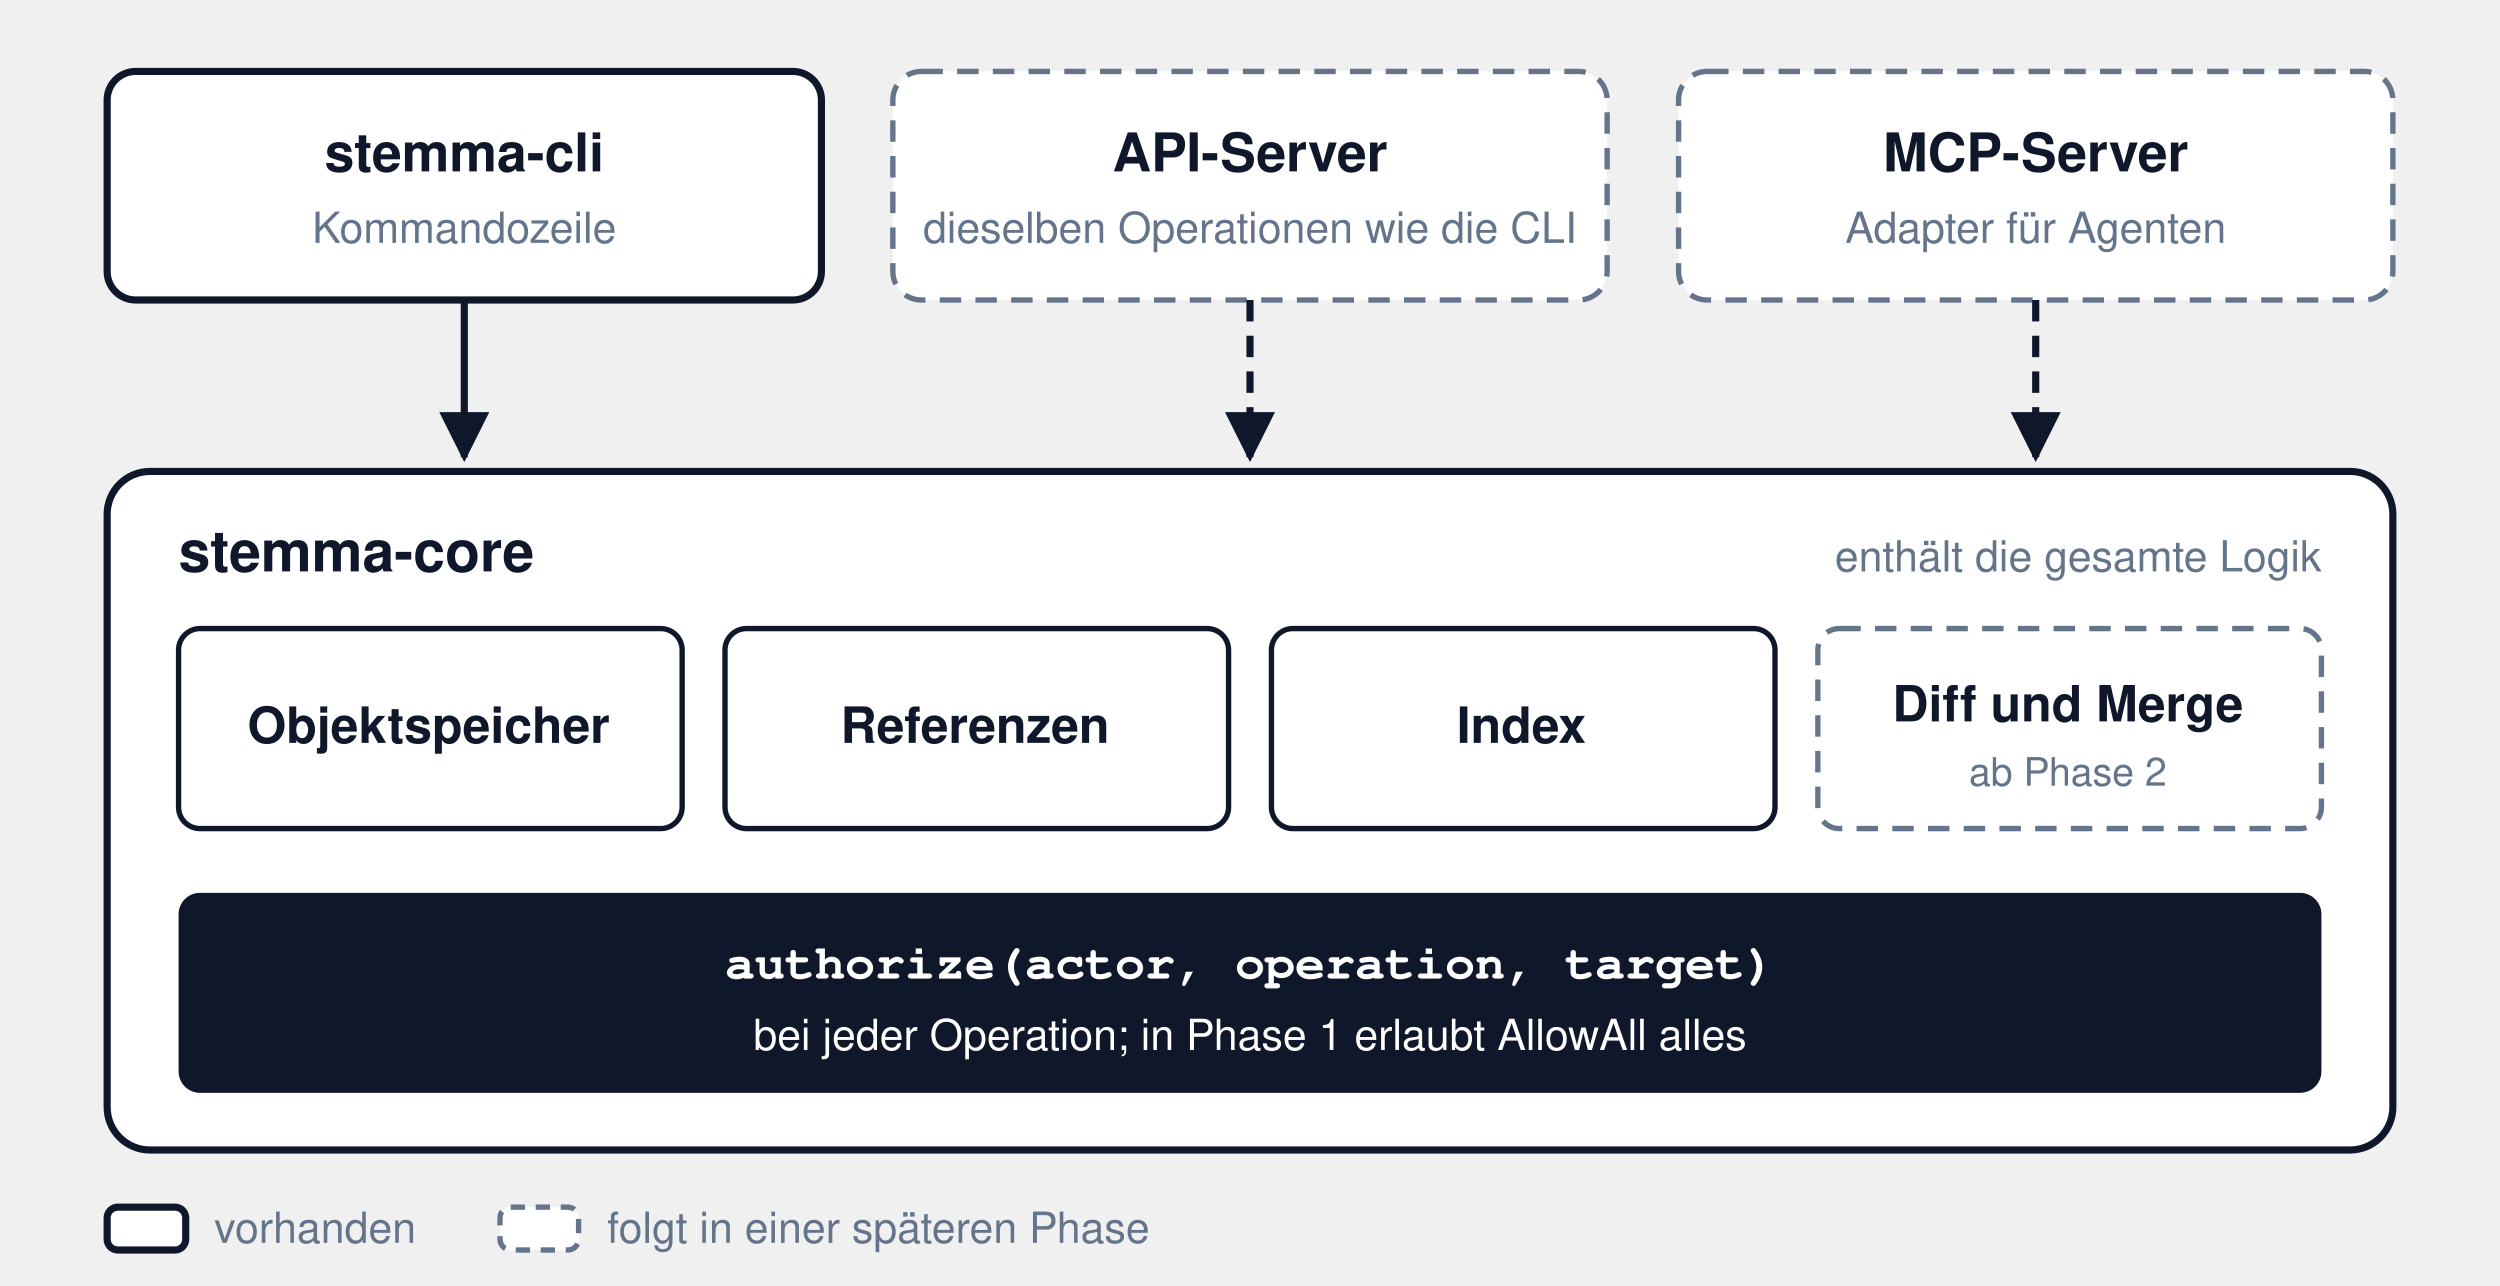
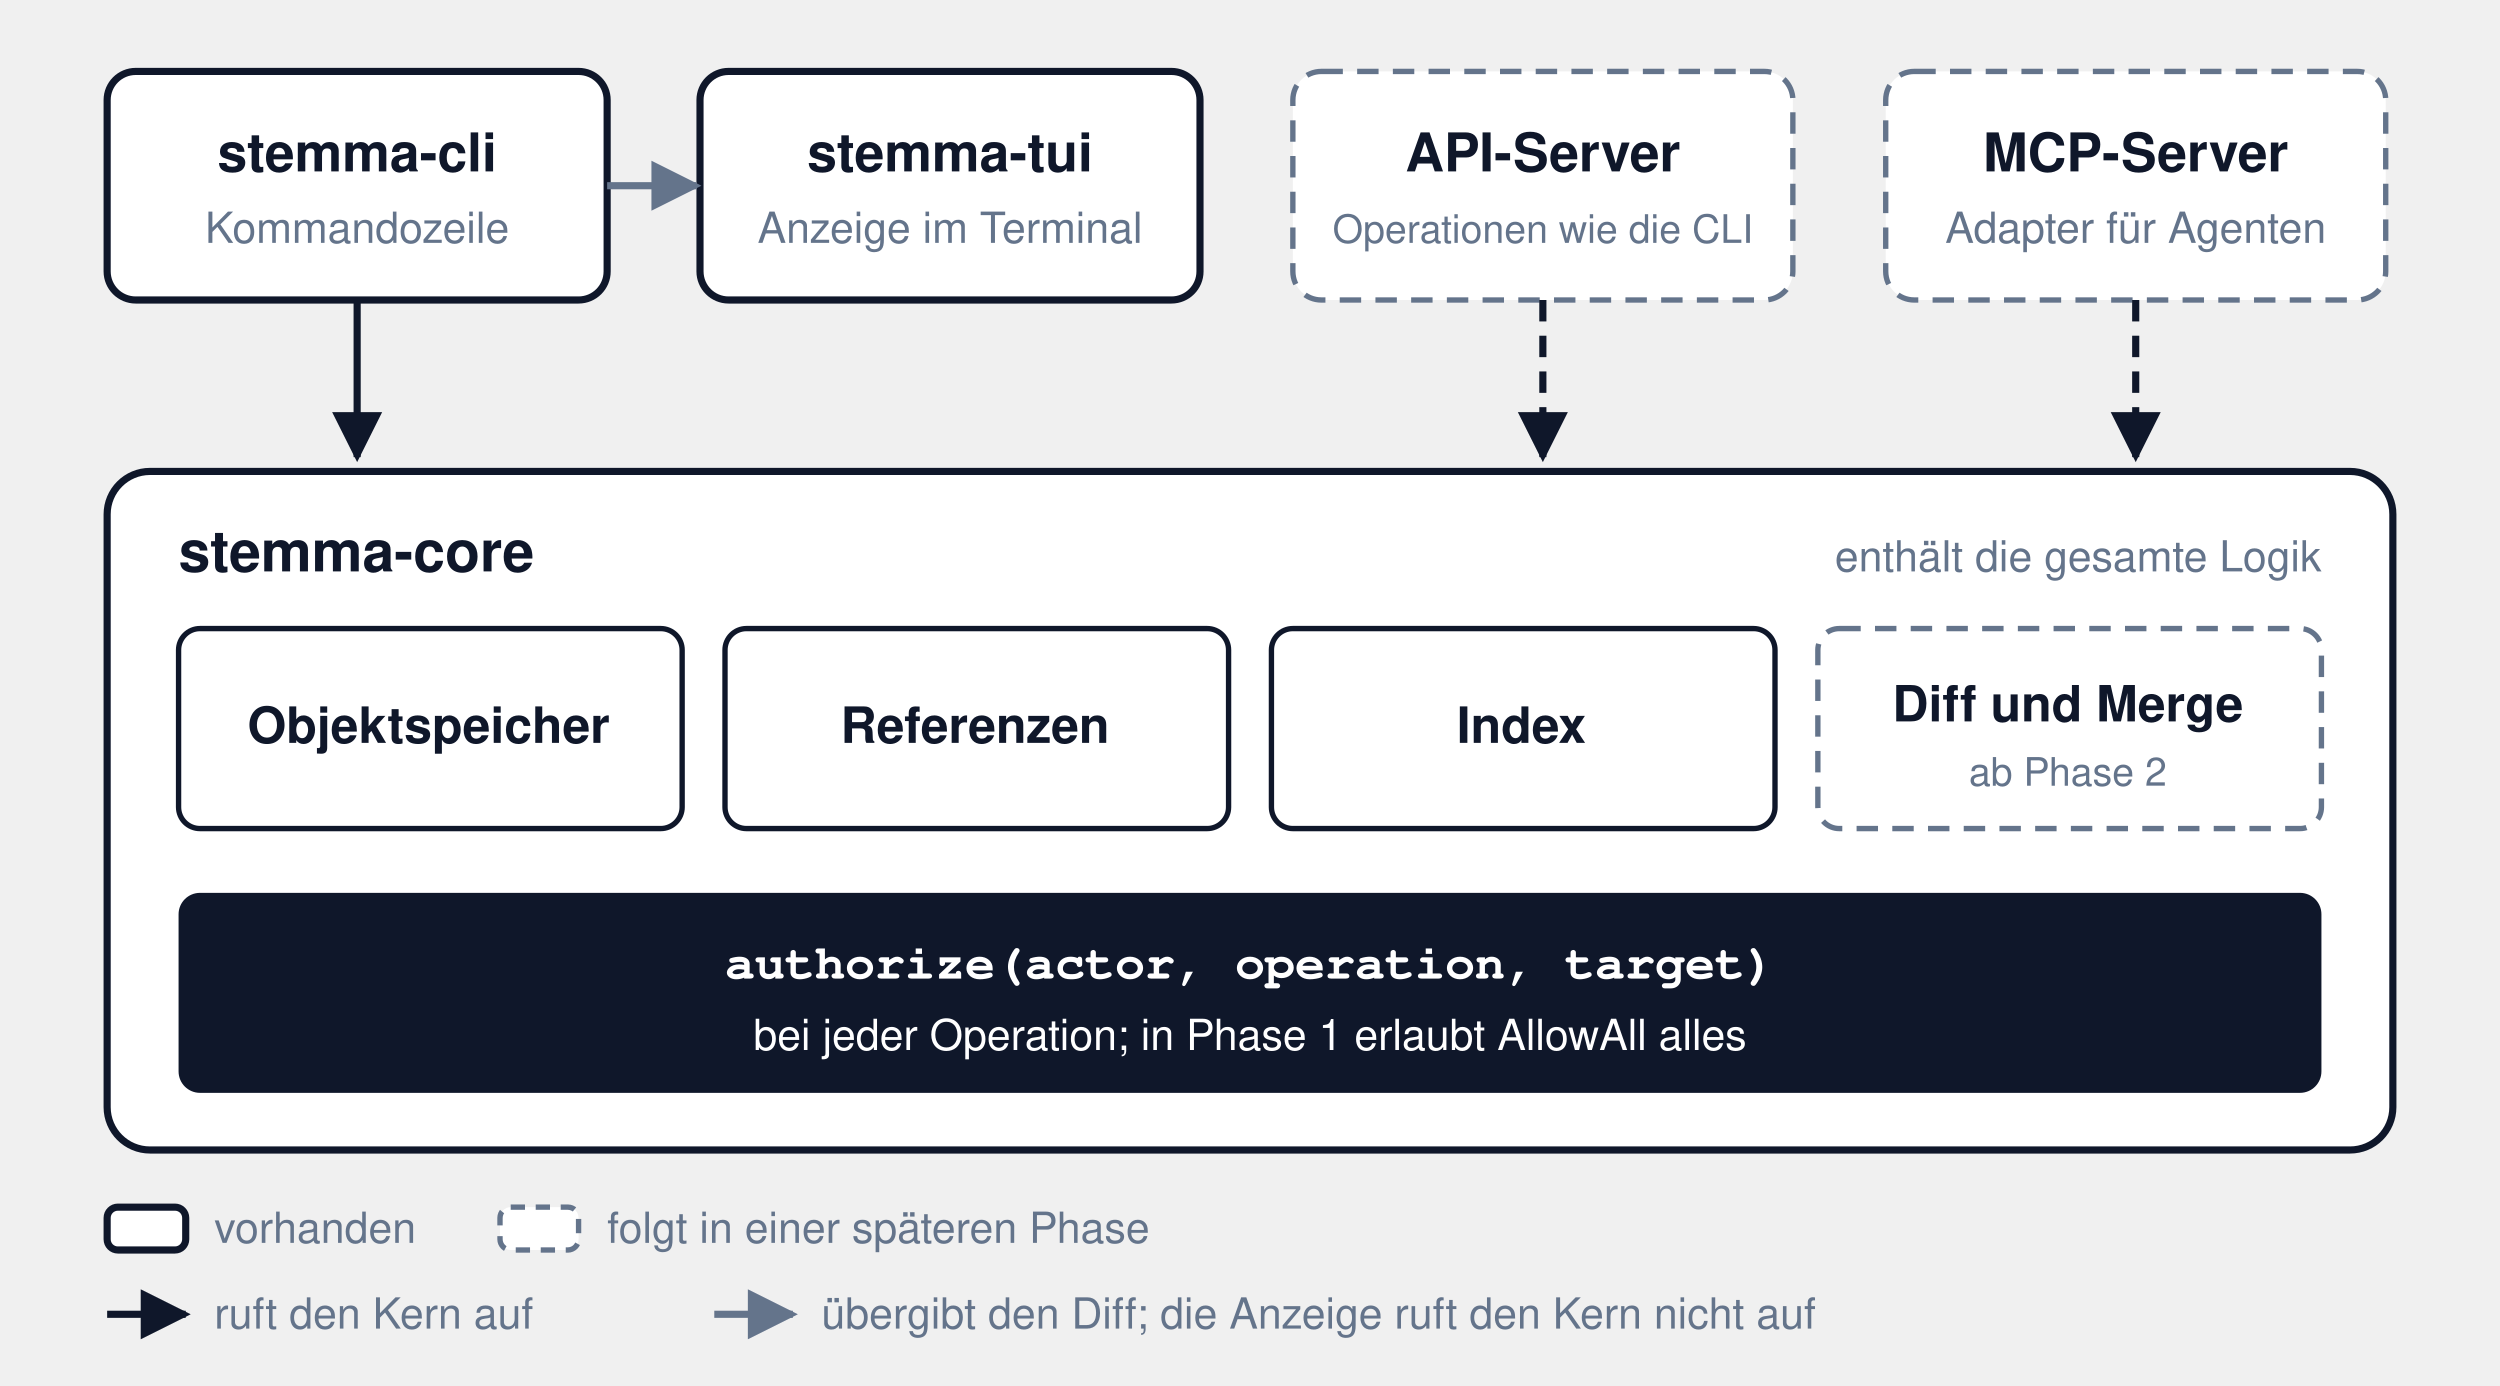
- <svg xmlns="http://www.w3.org/2000/svg" viewBox="0 0 700 360" font-family="Helvetica, Arial, sans-serif">
+ <svg xmlns="http://www.w3.org/2000/svg" viewBox="0 0 700 388" font-family="Helvetica, Arial, sans-serif">
  <defs>
    <marker id="arrow" viewBox="0 0 10 10" refX="9" refY="5" markerWidth="7" markerHeight="7" orient="auto">
      <path d="M0,0 L10,5 L0,10 z" fill="#0F172A" />
    </marker>
+     <marker id="arrow-grey" viewBox="0 0 10 10" refX="9" refY="5" markerWidth="7" markerHeight="7" orient="auto">
+       <path d="M0,0 L10,5 L0,10 z" fill="#64748B" />
+     </marker>
  </defs>
  <g stroke-width="1.5">
-     <rect x="30" y="20" width="200" height="64" rx="8" fill="#FFFFFF" stroke="#0F172A" stroke-width="2" />
-     <rect x="250" y="20" width="200" height="64" rx="8" fill="#FFFFFF" stroke="#64748B" stroke-dasharray="6 4" />
-     <rect x="470" y="20" width="200" height="64" rx="8" fill="#FFFFFF" stroke="#64748B" stroke-dasharray="6 4" />
+     <rect x="30" y="20" width="140" height="64" rx="8" fill="#FFFFFF" stroke="#0F172A" stroke-width="2" />
+     <rect x="196" y="20" width="140" height="64" rx="8" fill="#FFFFFF" stroke="#0F172A" stroke-width="2" />
+     <rect x="362" y="20" width="140" height="64" rx="8" fill="#FFFFFF" stroke="#64748B" stroke-dasharray="6 4" />
+     <rect x="528" y="20" width="140" height="64" rx="8" fill="#FFFFFF" stroke="#64748B" stroke-dasharray="6 4" />
  </g>
  <g text-anchor="middle">
-     <text x="130" y="48" font-size="15" font-weight="bold" fill="#0F172A">stemma-cli</text>
-     <text x="130" y="68" font-size="12" fill="#64748B">Kommandozeile</text>
-     <text x="350" y="48" font-size="15" font-weight="bold" fill="#0F172A">API-Server</text>
-     <text x="350" y="68" font-size="12" fill="#64748B">dieselben Operationen wie die CLI</text>
-     <text x="570" y="48" font-size="15" font-weight="bold" fill="#0F172A">MCP-Server</text>
-     <text x="570" y="68" font-size="12" fill="#64748B">Adapter für Agenten</text>
+     <text x="100" y="48" font-size="15" font-weight="bold" fill="#0F172A">stemma-cli</text>
+     <text x="100" y="68" font-size="12" fill="#64748B">Kommandozeile</text>
+     <text x="266" y="48" font-size="15" font-weight="bold" fill="#0F172A">stemma-tui</text>
+     <text x="266" y="68" font-size="12" fill="#64748B">Anzeige im Terminal</text>
+     <text x="432" y="48" font-size="15" font-weight="bold" fill="#0F172A">API-Server</text>
+     <text x="432" y="68" font-size="11" fill="#64748B">Operationen wie die CLI</text>
+     <text x="598" y="48" font-size="15" font-weight="bold" fill="#0F172A">MCP-Server</text>
+     <text x="598" y="68" font-size="12" fill="#64748B">Adapter für Agenten</text>
  </g>
  <g stroke="#0F172A" stroke-width="2" marker-end="url(#arrow)">
-     <line x1="130" y1="84" x2="130" y2="128" />
-     <line x1="350" y1="84" x2="350" y2="128" stroke-dasharray="6 4" />
-     <line x1="570" y1="84" x2="570" y2="128" stroke-dasharray="6 4" />
+     <line x1="100" y1="84" x2="100" y2="128" />
+     <line x1="432" y1="84" x2="432" y2="128" stroke-dasharray="6 4" />
+     <line x1="598" y1="84" x2="598" y2="128" stroke-dasharray="6 4" />
  </g>
+   <line x1="170" y1="52" x2="195" y2="52" stroke="#64748B" stroke-width="2" marker-end="url(#arrow-grey)" />
  <rect x="30" y="132" width="640" height="190" rx="12" fill="#FFFFFF" stroke="#0F172A" stroke-width="2" />
  <text x="50" y="160" font-size="16" font-weight="bold" fill="#0F172A">stemma-core</text>
  <text x="650" y="160" font-size="12" fill="#64748B" text-anchor="end">enthält die gesamte Logik</text>
  <g stroke-width="1.5" fill="#FFFFFF">
    <rect x="50" y="176" width="141" height="56" rx="6" stroke="#0F172A" />
    <rect x="203" y="176" width="141" height="56" rx="6" stroke="#0F172A" />
    <rect x="356" y="176" width="141" height="56" rx="6" stroke="#0F172A" />
    <rect x="509" y="176" width="141" height="56" rx="6" stroke="#64748B" stroke-dasharray="6 4" />
  </g>
  <g text-anchor="middle" font-size="14" font-weight="bold" fill="#0F172A">
    <text x="120" y="208">Objektspeicher</text>
    <text x="273" y="208">Referenzen</text>
    <text x="426" y="208">Index</text>
    <text x="579" y="202">Diff und Merge</text>
  </g>
  <text x="579" y="220" text-anchor="middle" font-size="11" fill="#64748B">ab Phase 2</text>
  <rect x="50" y="250" width="600" height="56" rx="6" fill="#0F172A" />
  <text x="350" y="274" text-anchor="middle" font-size="14" font-family="Courier, monospace" font-weight="bold" fill="#FFFFFF">authorize(actor, operation, target)</text>
  <text x="350" y="294" text-anchor="middle" font-size="12" fill="#FFFFFF">bei jeder Operation; in Phase 1 erlaubt AllowAll alles</text>
  <g font-size="12" fill="#64748B">
    <rect x="30" y="338" width="22" height="12" rx="3" fill="#FFFFFF" stroke="#0F172A" stroke-width="2" />
    <text x="60" y="348">vorhanden</text>
    <rect x="140" y="338" width="22" height="12" rx="3" fill="#FFFFFF" stroke="#64748B" stroke-width="1.5" stroke-dasharray="4 3" />
    <text x="170" y="348">folgt in einer späteren Phase</text>
+     <line x1="30" y1="368" x2="52" y2="368" stroke="#0F172A" stroke-width="2" marker-end="url(#arrow)" />
+     <text x="60" y="372">ruft den Kern auf</text>
+     <line x1="200" y1="368" x2="222" y2="368" stroke="#64748B" stroke-width="2" marker-end="url(#arrow-grey)" />
+     <text x="230" y="372">übergibt den Diff; die Anzeige ruft den Kern nicht auf</text>
  </g>
</svg>
